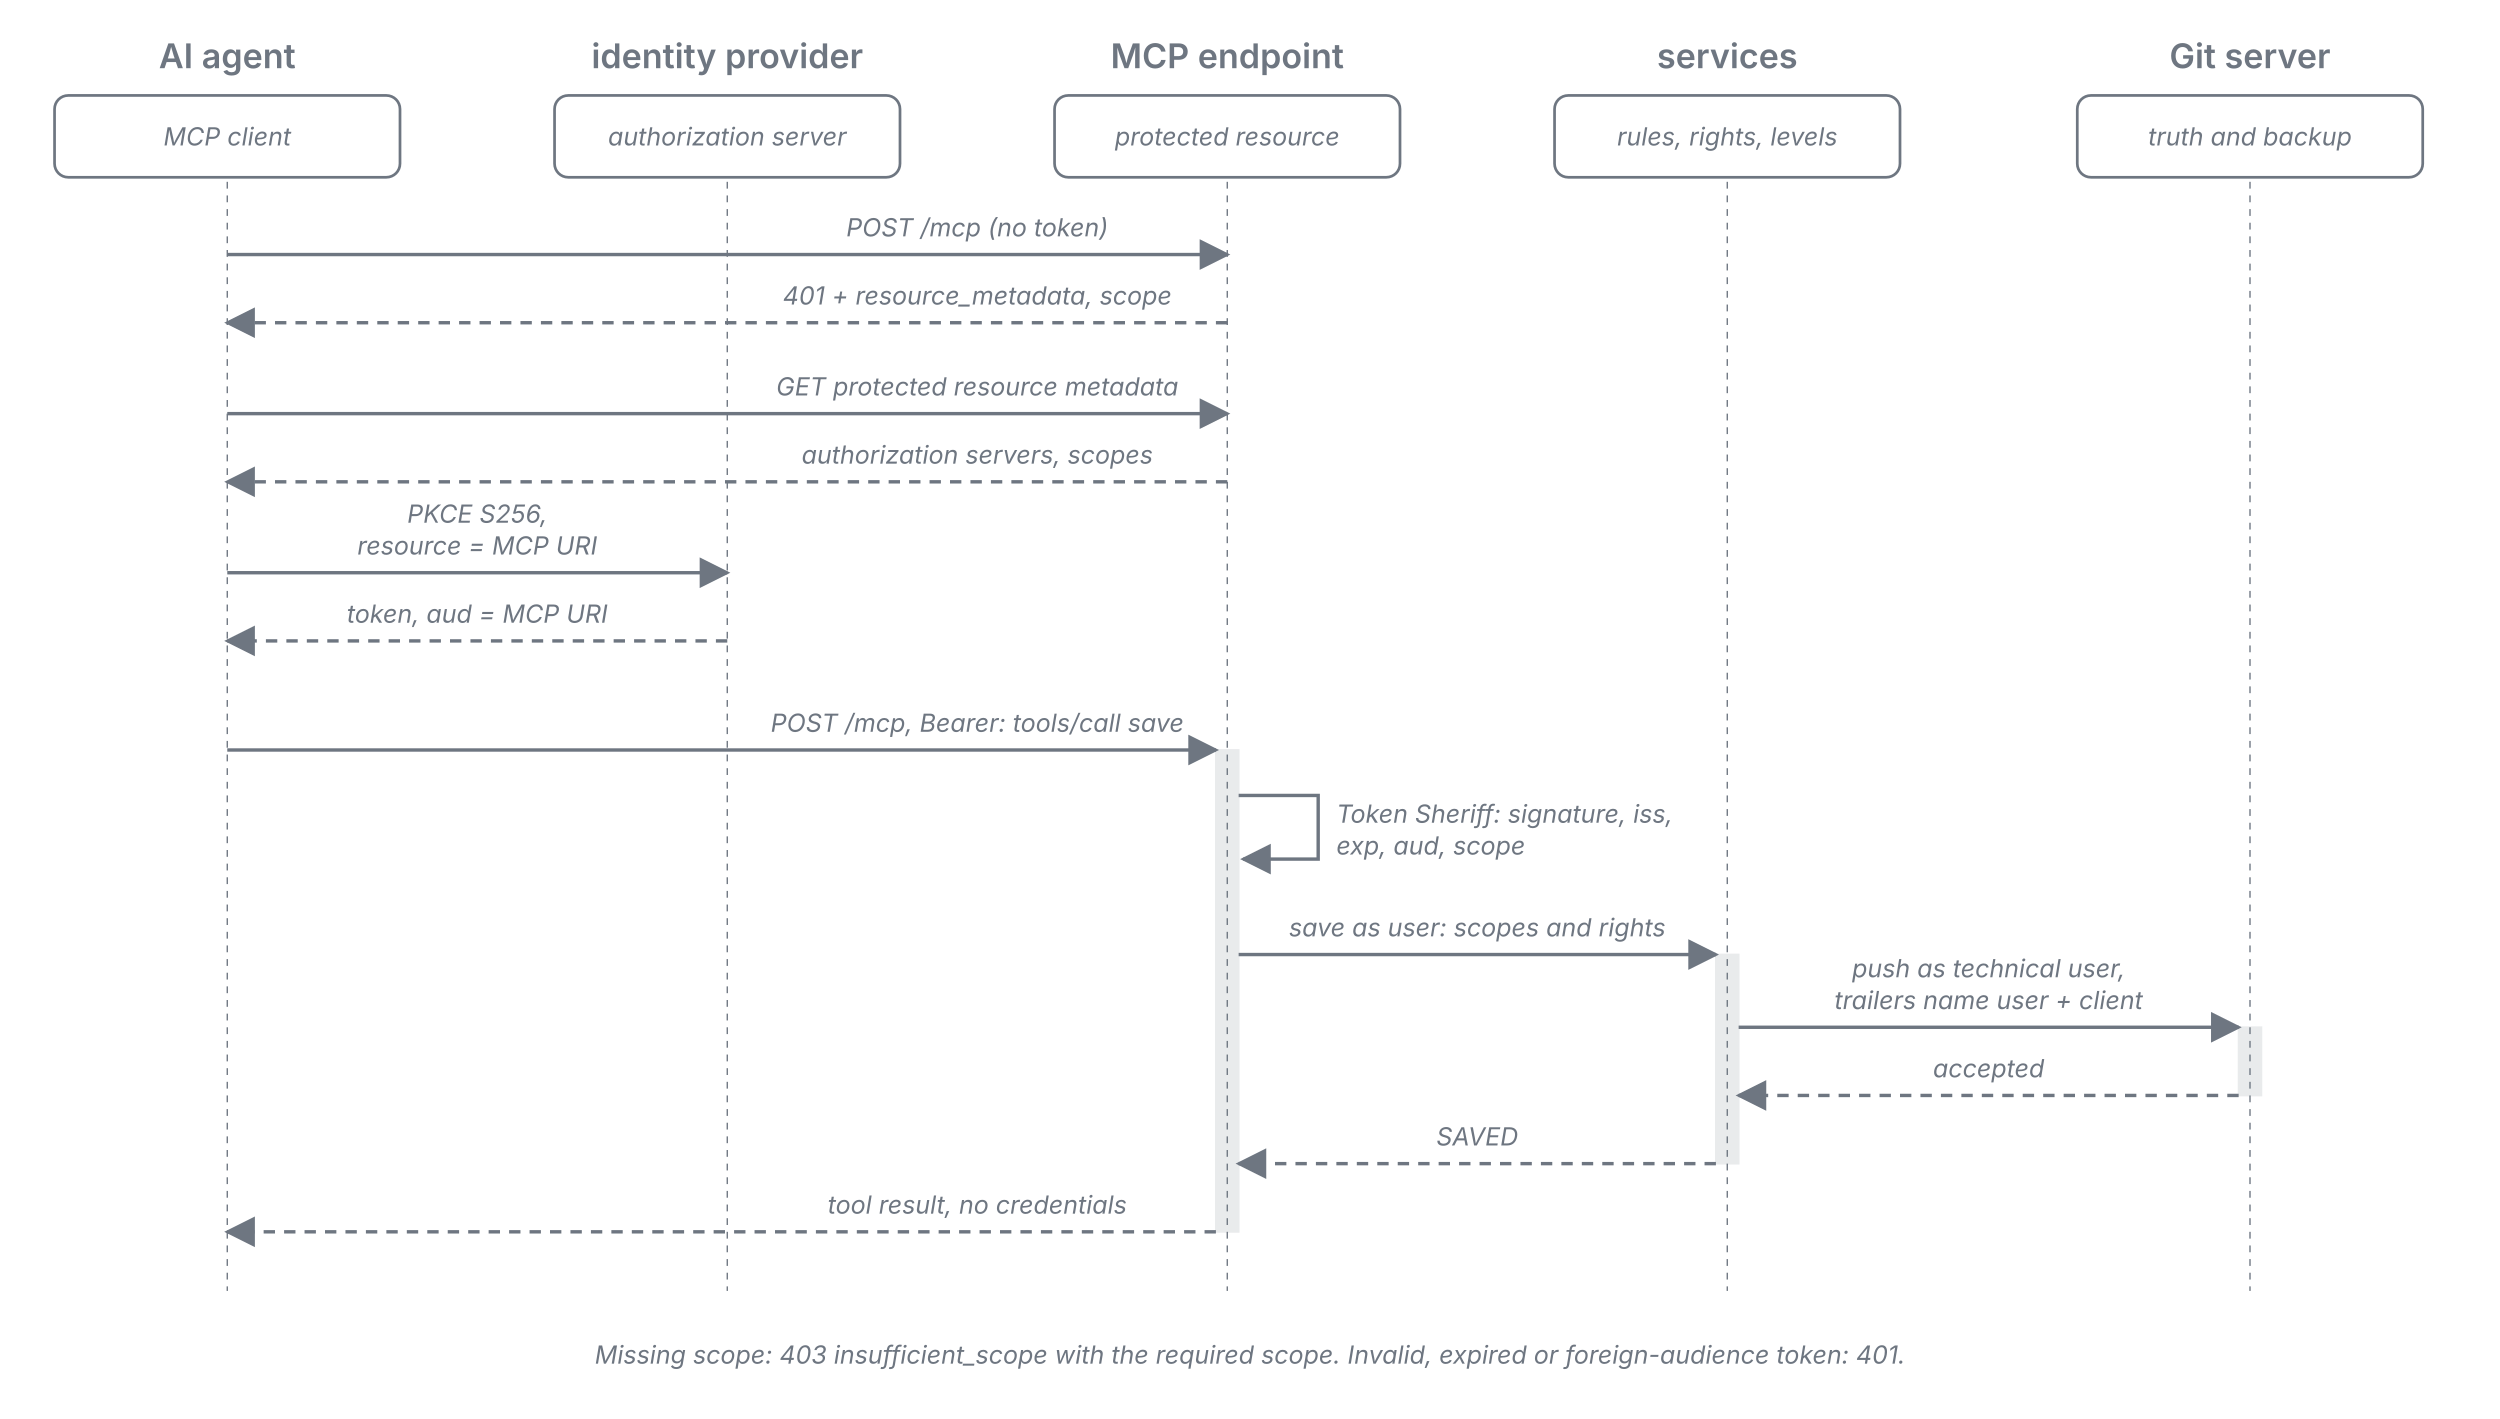
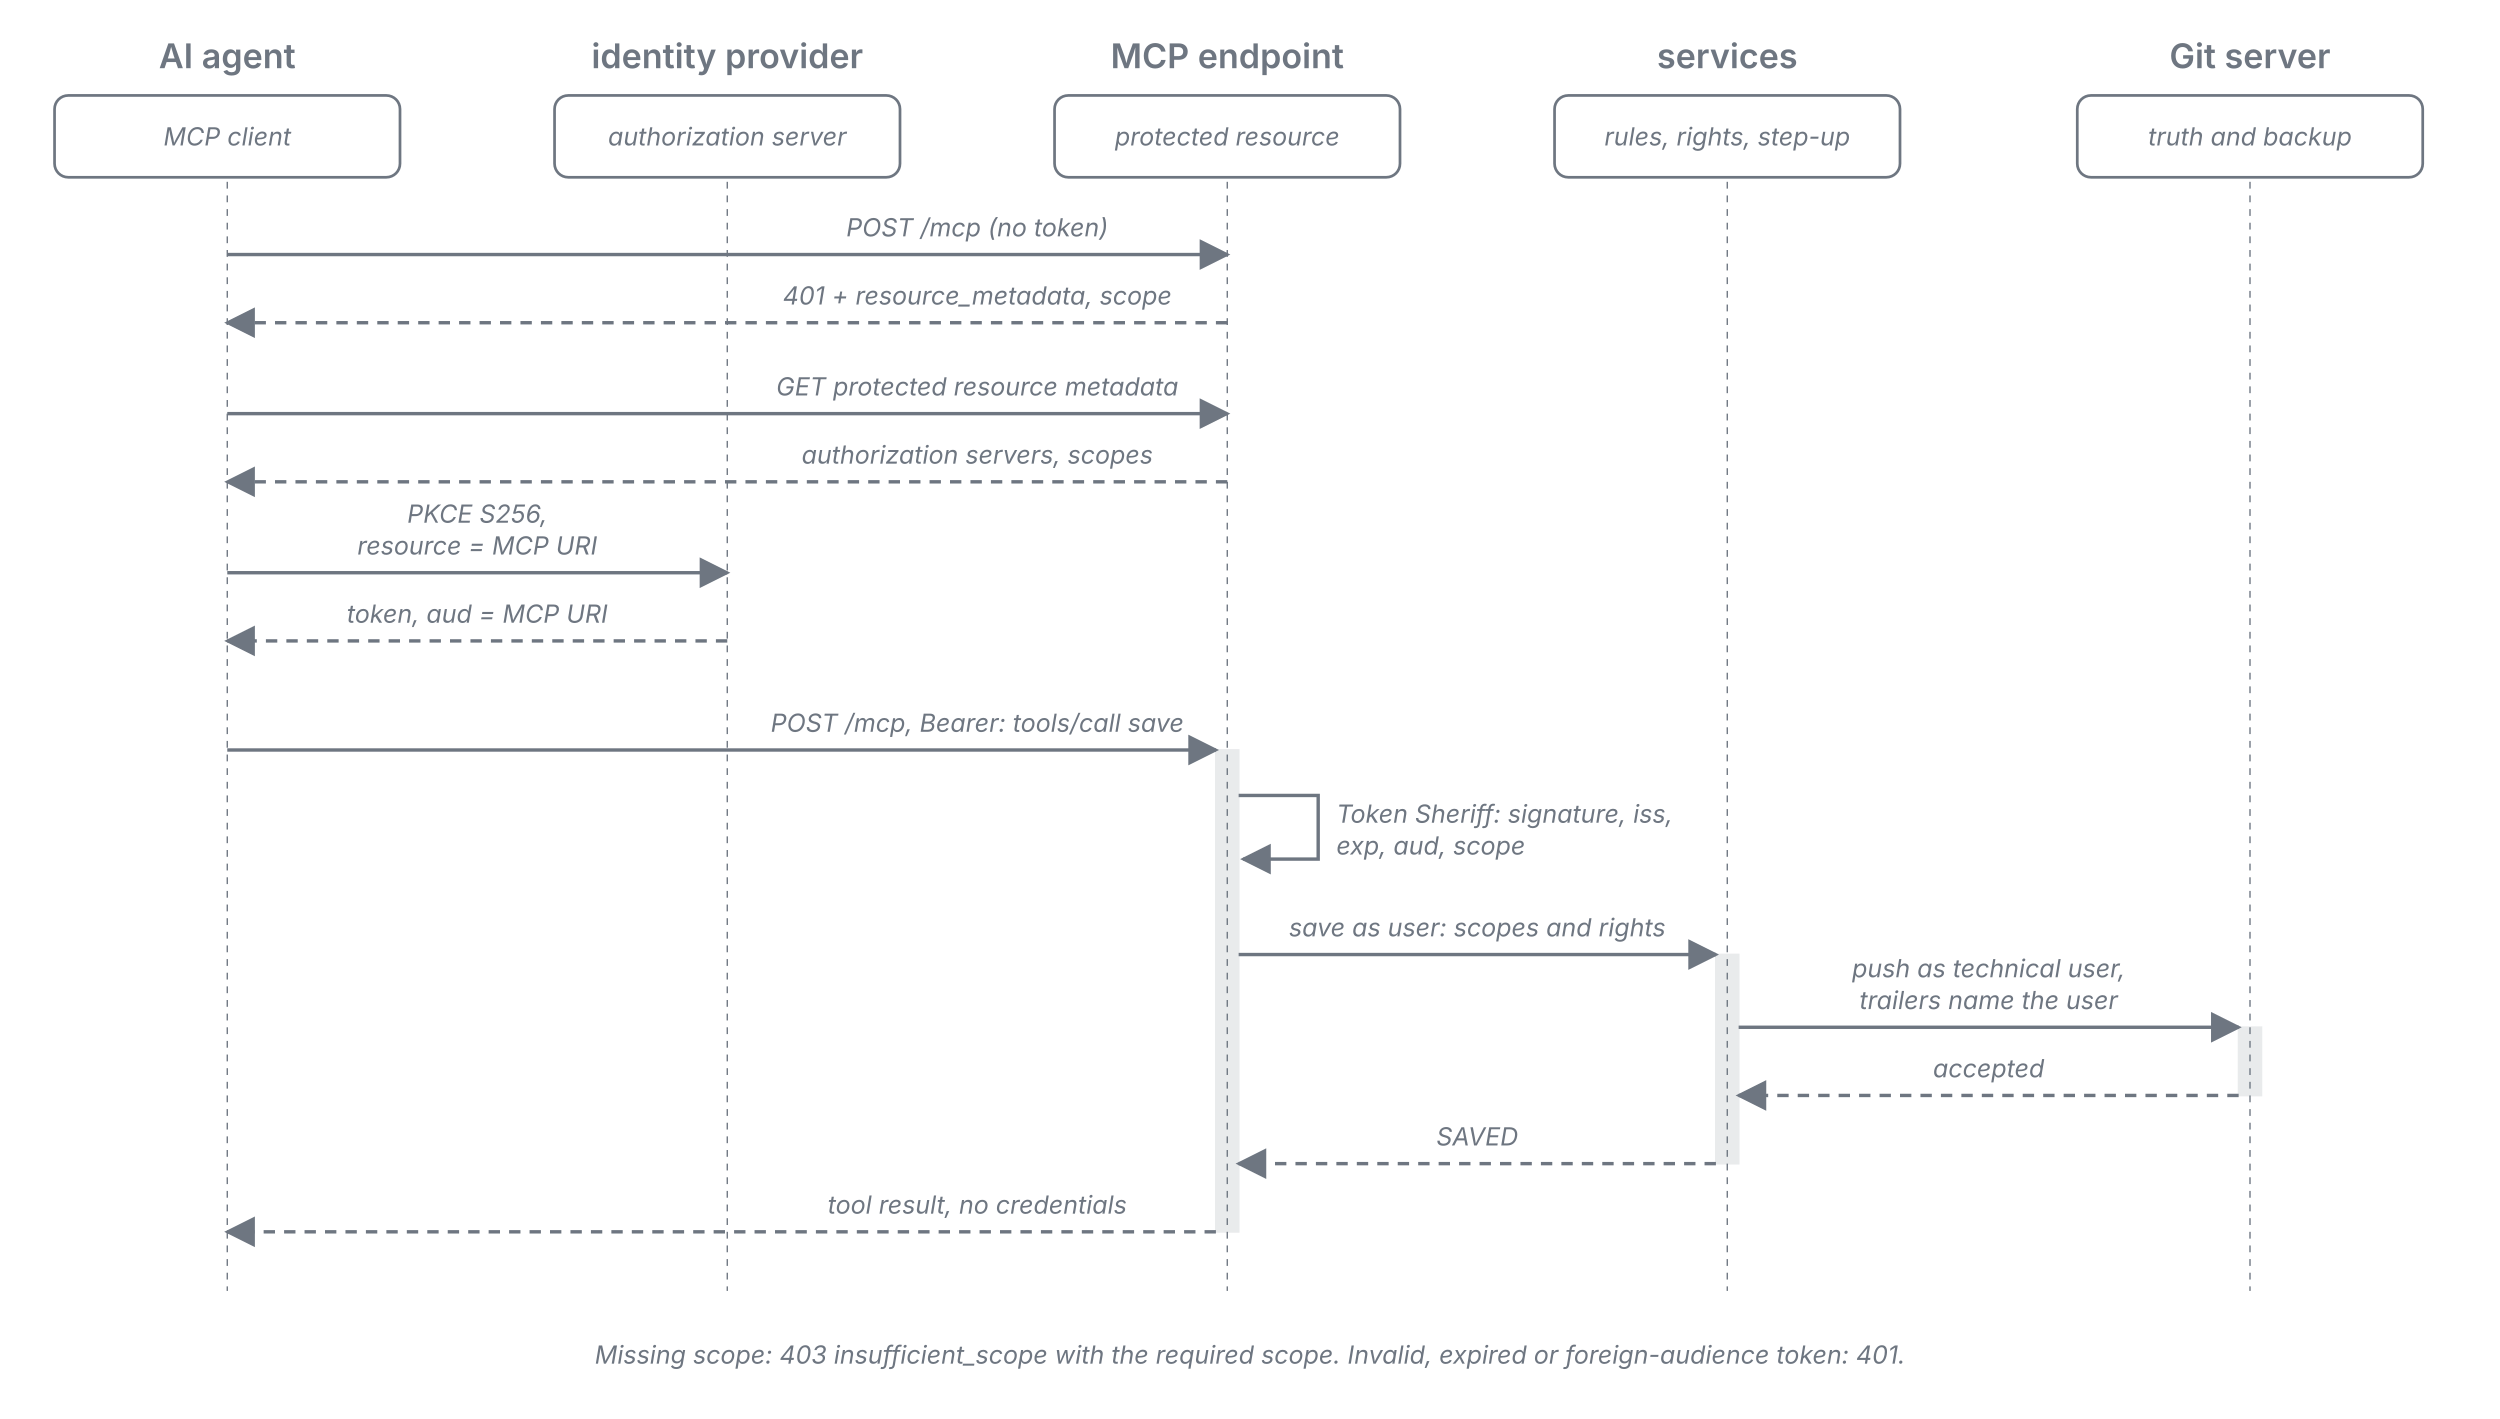
<svg xmlns="http://www.w3.org/2000/svg" viewBox="0 0 1100 624" role="img" aria-labelledby="title desc" font-family="ui-sans-serif, -apple-system, system-ui, 'Segoe UI', sans-serif">
  <defs>
    <marker id="arrow" viewBox="0 0 10 10" refX="9" refY="5" markerWidth="9" markerHeight="9" orient="auto">
      <path d="M0,0 L10,5 L0,10 z" class="arrow-fill" />
    </marker>
    <style>
      .col-header   { font-size: 15px; font-weight: 600; fill: #6e7681; text-anchor: middle; }
      .stroke       { stroke: #6e7681; stroke-width: 1.2; fill: none; }
      .sep          { stroke: #6e7681; stroke-width: 0.6; stroke-dasharray: 3 3; }
      .arrow        { stroke: #6e7681; stroke-width: 1.5; fill: none; }
      .arrow-return { stroke: #6e7681; stroke-width: 1.5; fill: none; stroke-dasharray: 5 4; }
      .arrow-fill   { fill: #6e7681; }
      .arrow-lbl    { font-size: 11px; fill: #6e7681; text-anchor: middle; font-style: italic; }
      .note-lbl     { font-size: 11px; fill: #6e7681; font-style: italic; }
      .activation   { stroke: #6e7681; stroke-width: 0.8; fill: #6e7681; opacity: 0.15; }
      .col-sub      { font-size: 11px; fill: #6e7681; text-anchor: middle; font-style: italic; }
      .caption      { font-size: 11px; fill: #6e7681; text-anchor: middle; font-style: italic; }
    </style>
  </defs>
  <text x="100" y="30" class="col-header">AI agent</text>
  <rect class="stroke" x="24" y="42" width="152" height="36" rx="6" />
  <text x="100" y="64" class="col-sub">MCP client</text>
  <line class="sep" x1="100" y1="80" x2="100" y2="568" />
  <text x="320" y="30" class="col-header">identity provider</text>
  <rect class="stroke" x="244" y="42" width="152" height="36" rx="6" />
  <text x="320" y="64" class="col-sub">authorization server</text>
  <line class="sep" x1="320" y1="80" x2="320" y2="568" />
  <text x="540" y="30" class="col-header">MCP endpoint</text>
  <rect class="stroke" x="464" y="42" width="152" height="36" rx="6" />
  <text x="540" y="64" class="col-sub">protected resource</text>
  <line class="sep" x1="540" y1="80" x2="540" y2="568" />
  <text x="760" y="30" class="col-header">services</text>
  <rect class="stroke" x="684" y="42" width="152" height="36" rx="6" />
-   <text x="760" y="64" class="col-sub">rules, rights, levels</text>
+   <text x="760" y="64" class="col-sub">rules, rights, step-up</text>
  <line class="sep" x1="760" y1="80" x2="760" y2="568" />
  <text x="990" y="30" class="col-header">Git server</text>
  <rect class="stroke" x="914" y="42" width="152" height="36" rx="6" />
  <text x="990" y="64" class="col-sub">truth and backup</text>
  <line class="sep" x1="990" y1="80" x2="990" y2="568" />
  <rect class="activation" x="535" y="330" width="10" height="212" />
  <rect class="activation" x="755" y="420" width="10" height="92" />
  <rect class="activation" x="985" y="452" width="10" height="30" />
  <line class="arrow" x1="100" y1="112" x2="540" y2="112" marker-end="url(#arrow)" />
  <text x="430" y="104" class="arrow-lbl">POST /mcp (no token)</text>
  <line class="arrow-return" x1="540" y1="142" x2="100" y2="142" marker-end="url(#arrow)" />
  <text x="430" y="134" class="arrow-lbl">401 + resource_metadata, scope</text>
  <line class="arrow" x1="100" y1="182" x2="540" y2="182" marker-end="url(#arrow)" />
  <text x="430" y="174" class="arrow-lbl">GET protected resource metadata</text>
  <line class="arrow-return" x1="540" y1="212" x2="100" y2="212" marker-end="url(#arrow)" />
  <text x="430" y="204" class="arrow-lbl">authorization servers, scopes</text>
  <line class="arrow" x1="100" y1="252" x2="320" y2="252" marker-end="url(#arrow)" />
  <text x="210" y="230" class="arrow-lbl">PKCE S256,</text>
  <text x="210" y="244" class="arrow-lbl">resource = MCP URI</text>
  <line class="arrow-return" x1="320" y1="282" x2="100" y2="282" marker-end="url(#arrow)" />
  <text x="210" y="274" class="arrow-lbl">token, aud = MCP URI</text>
  <line class="arrow" x1="100" y1="330" x2="535" y2="330" marker-end="url(#arrow)" />
  <text x="430" y="322" class="arrow-lbl">POST /mcp, Bearer: tools/call save</text>
  <path class="arrow" d="M545,350 L580,350 L580,378 L547,378" marker-end="url(#arrow)" />
  <text x="588" y="362" class="note-lbl">Token Sheriff: signature, iss,</text>
  <text x="588" y="376" class="note-lbl">exp, aud, scope</text>
  <line class="arrow" x1="545" y1="420" x2="755" y2="420" marker-end="url(#arrow)" />
  <text x="650" y="412" class="arrow-lbl">save as user: scopes and rights</text>
  <line class="arrow" x1="765" y1="452" x2="985" y2="452" marker-end="url(#arrow)" />
  <text x="875" y="430" class="arrow-lbl">push as technical user,</text>
-   <text x="875" y="444" class="arrow-lbl">trailers name user + client</text>
+   <text x="875" y="444" class="arrow-lbl">trailers name the user</text>
  <line class="arrow-return" x1="985" y1="482" x2="765" y2="482" marker-end="url(#arrow)" />
  <text x="875" y="474" class="arrow-lbl">accepted</text>
  <line class="arrow-return" x1="755" y1="512" x2="545" y2="512" marker-end="url(#arrow)" />
  <text x="650" y="504" class="arrow-lbl">SAVED</text>
  <line class="arrow-return" x1="535" y1="542" x2="100" y2="542" marker-end="url(#arrow)" />
  <text x="430" y="534" class="arrow-lbl">tool result, no credentials</text>
  <text x="550" y="600" class="caption">Missing scope: 403 insufficient_scope with the required scope. Invalid, expired or foreign-audience token: 401.</text>
</svg>
